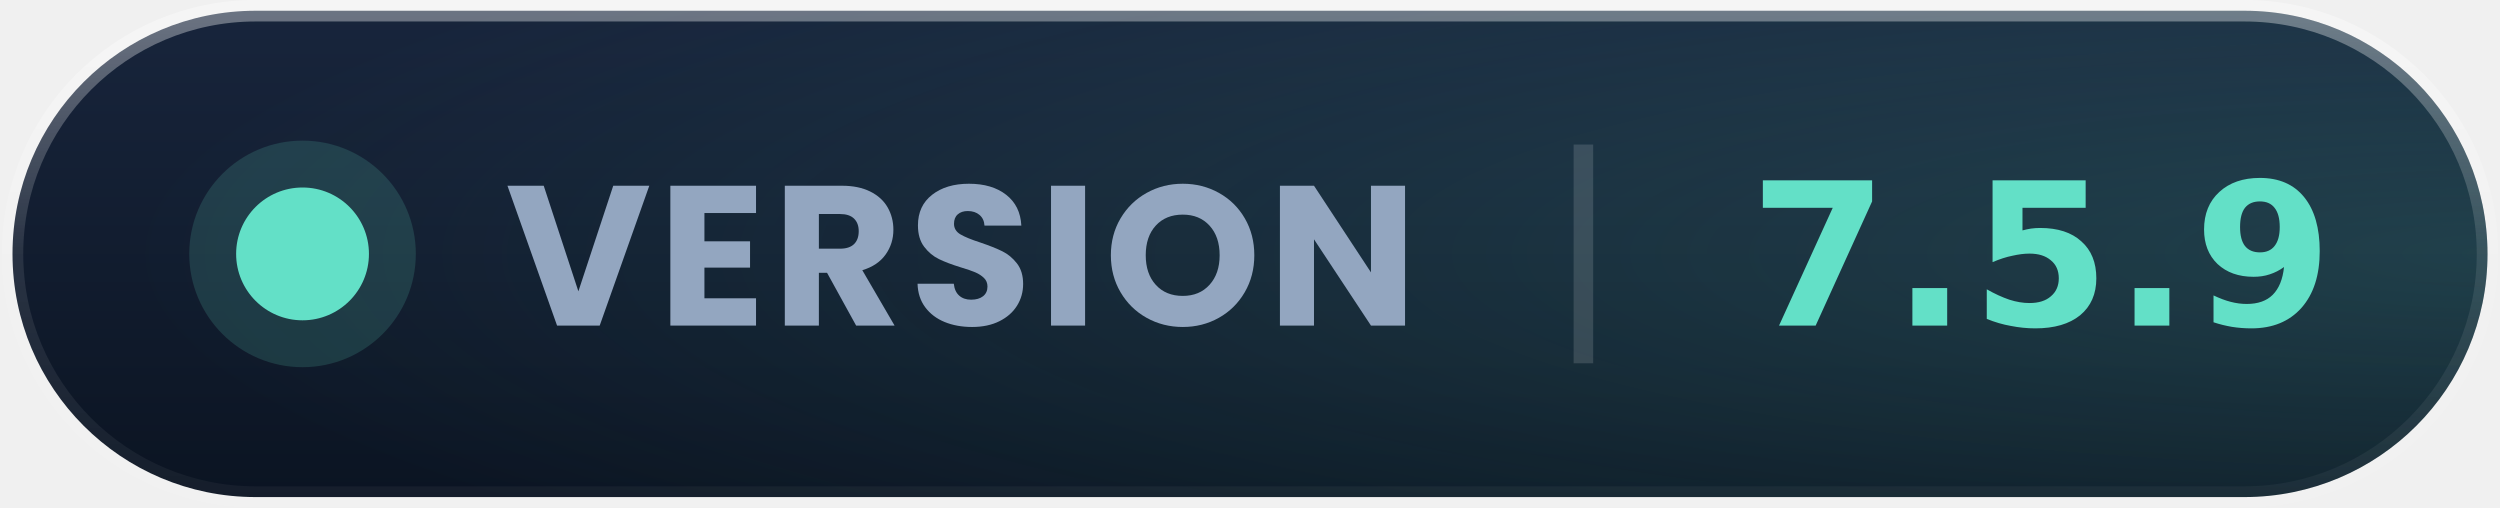
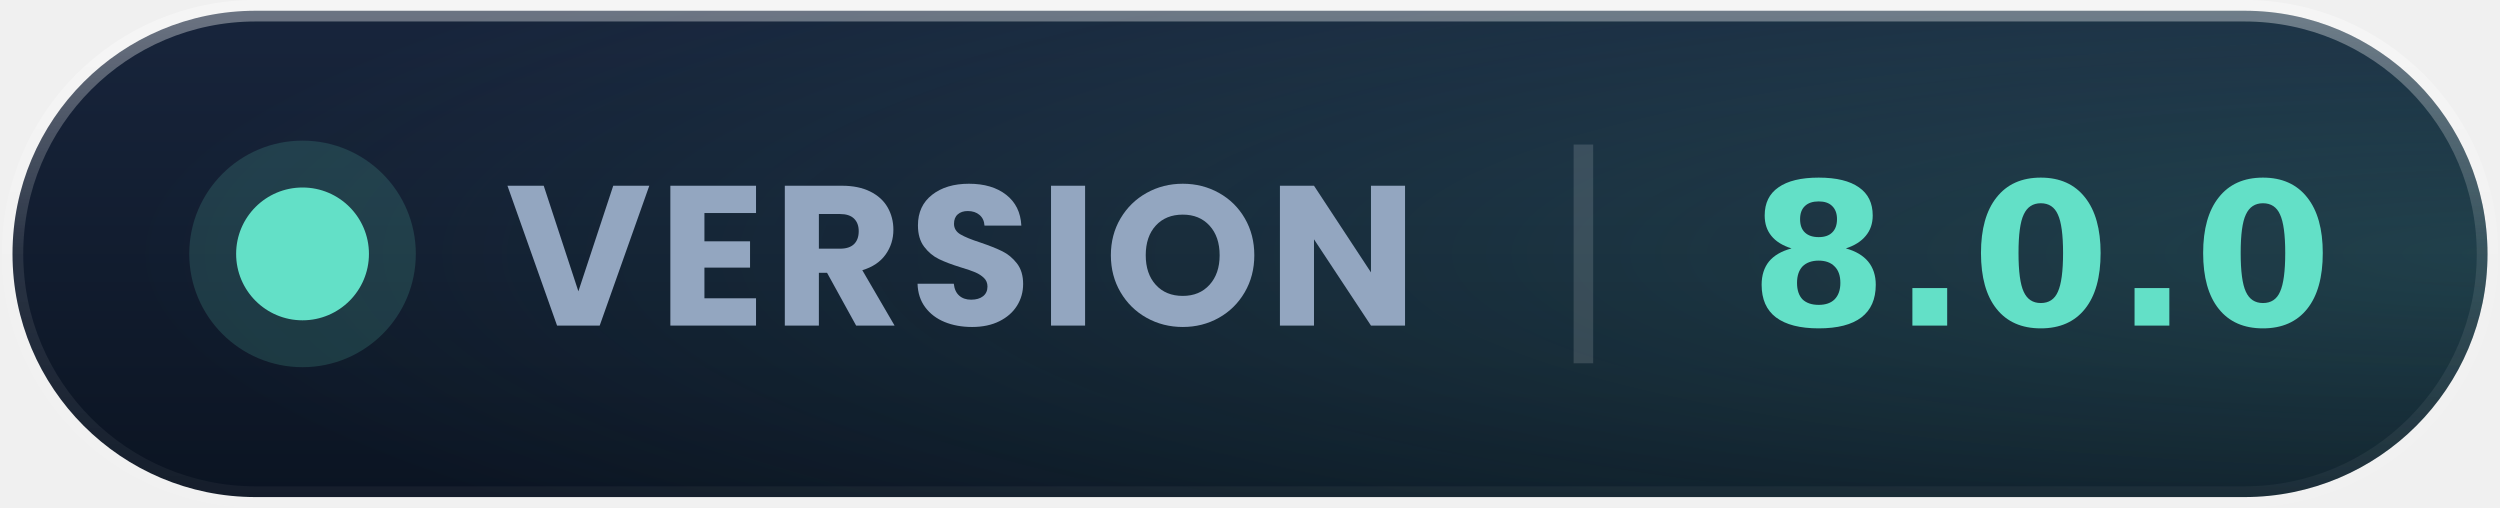
- <svg xmlns="http://www.w3.org/2000/svg" width="128" height="26" viewBox="0 0 127.82 26" role="img" aria-label="version: 7.5.9">
+ <svg xmlns="http://www.w3.org/2000/svg" width="128" height="26" viewBox="0 0 127.82 26" role="img" aria-label="version: 8.0.0">
  <defs>
    <linearGradient id="pill" x1="0" y1="0" x2="0" y2="1">
      <stop offset="0" stop-color="#18253c" />
      <stop offset="1" stop-color="#0b1422" />
    </linearGradient>
    <linearGradient id="edge" x1="0" y1="0" x2="0" y2="1">
      <stop offset="0" stop-color="#ffffff" stop-opacity=".36" />
      <stop offset=".5" stop-color="#ffffff" stop-opacity=".10" />
      <stop offset="1" stop-color="#ffffff" stop-opacity=".04" />
    </linearGradient>
    <radialGradient id="wash" cx="1" cy=".5" r=".95">
      <stop offset="0" stop-color="#63e0c7" stop-opacity=".18" />
      <stop offset="1" stop-color="#63e0c7" stop-opacity="0" />
    </radialGradient>
  </defs>
  <rect x=".55" y=".55" width="126.72" height="24.9" rx="12.45" fill="url(#pill)" />
  <rect x=".55" y=".55" width="126.72" height="24.9" rx="12.45" fill="url(#wash)" />
  <rect x=".55" y=".55" width="126.72" height="24.9" rx="12.45" fill="none" stroke="url(#edge)" stroke-width="1.1" />
  <circle cx="15.40" cy="13.0" r="5.8" fill="#63e0c7" opacity=".16" />
  <circle cx="15.40" cy="13.0" r="3.4" fill="#63e0c7" />
  <path d="M80.98 7.4v11.2" stroke="#ffffff" stroke-opacity=".14" stroke-width="1" />
  <g transform="translate(25.80,16.67)" fill="#93a6c0">
    <path transform="translate(0.00,0) scale(0.0102,-0.0102)" d="M721.00 702.00 472.00 0.00H258.00L9.00 702.00H191.00L365.00 172.00L540.00 702.00Z" />
    <path transform="translate(7.80,0) scale(0.0102,-0.0102)" d="M233.00 565.00V423.00H462.00V291.00H233.00V137.00H492.00V0.00H62.00V702.00H492.00V565.00Z" />
    <path transform="translate(13.66,0) scale(0.0102,-0.0102)" d="M420.00 0.00 274.00 265.00H233.00V0.00H62.00V702.00H349.00Q432.00 702.00 490.50 673.00Q549.00 644.00 578.00 593.50Q607.00 543.00 607.00 481.00Q607.00 411.00 567.50 356.00Q528.00 301.00 451.00 278.00L613.00 0.00ZM233.00 386.00H339.00Q386.00 386.00 409.50 409.00Q433.00 432.00 433.00 474.00Q433.00 514.00 409.50 537.00Q386.00 560.00 339.00 560.00H233.00Z" />
    <path transform="translate(20.66,0) scale(0.0102,-0.0102)" d="M42.00 210.00H224.00Q228.00 171.00 251.00 150.50Q274.00 130.00 311.00 130.00Q349.00 130.00 371.00 147.50Q393.00 165.00 393.00 196.00Q393.00 222.00 375.50 239.00Q358.00 256.00 332.50 267.00Q307.00 278.00 260.00 292.00Q192.00 313.00 149.00 334.00Q106.00 355.00 75.00 396.00Q44.00 437.00 44.00 503.00Q44.00 601.00 115.00 656.50Q186.00 712.00 300.00 712.00Q416.00 712.00 487.00 656.50Q558.00 601.00 563.00 502.00H378.00Q376.00 536.00 353.00 555.50Q330.00 575.00 294.00 575.00Q263.00 575.00 244.00 558.50Q225.00 542.00 225.00 511.00Q225.00 477.00 257.00 458.00Q289.00 439.00 357.00 417.00Q425.00 394.00 467.50 373.00Q510.00 352.00 541.00 312.00Q572.00 272.00 572.00 209.00Q572.00 149.00 541.50 100.00Q511.00 51.00 453.00 22.00Q395.00 -7.00 316.00 -7.00Q239.00 -7.00 178.00 18.00Q117.00 43.00 80.50 92.00Q44.00 141.00 42.00 210.00Z" />
    <path transform="translate(27.29,0) scale(0.0102,-0.0102)" d="M233.00 702.00V0.00H62.00V702.00Z" />
    <path transform="translate(30.65,0) scale(0.0102,-0.0102)" d="M33.00 353.00Q33.00 456.00 81.50 538.00Q130.00 620.00 212.50 666.00Q295.00 712.00 394.00 712.00Q493.00 712.00 575.50 666.00Q658.00 620.00 705.50 538.00Q753.00 456.00 753.00 353.00Q753.00 250.00 705.00 167.50Q657.00 85.00 575.00 39.00Q493.00 -7.00 394.00 -7.00Q295.00 -7.00 212.50 39.00Q130.00 85.00 81.50 167.50Q33.00 250.00 33.00 353.00ZM579.00 353.00Q579.00 446.00 528.50 501.50Q478.00 557.00 394.00 557.00Q309.00 557.00 258.50 502.00Q208.00 447.00 208.00 353.00Q208.00 260.00 258.50 204.50Q309.00 149.00 394.00 149.00Q478.00 149.00 528.50 205.00Q579.00 261.00 579.00 353.00Z" />
    <path transform="translate(39.01,0) scale(0.0102,-0.0102)" d="M690.00 0.00H519.00L233.00 433.00V0.00H62.00V702.00H233.00L519.00 267.00V702.00H690.00Z" />
  </g>
-   <text x="89.48" y="16.67" font-family="Verdana,'DejaVu Sans','Segoe UI',Arial,sans-serif" font-size="10.2" font-weight="700" letter-spacing=".2" fill="#63e0c7">7.5.9</text>
+   <text x="89.48" y="16.67" font-family="Verdana,'DejaVu Sans','Segoe UI',Arial,sans-serif" font-size="10.2" font-weight="700" letter-spacing=".2" fill="#63e0c7">8.0.0</text>
</svg>
